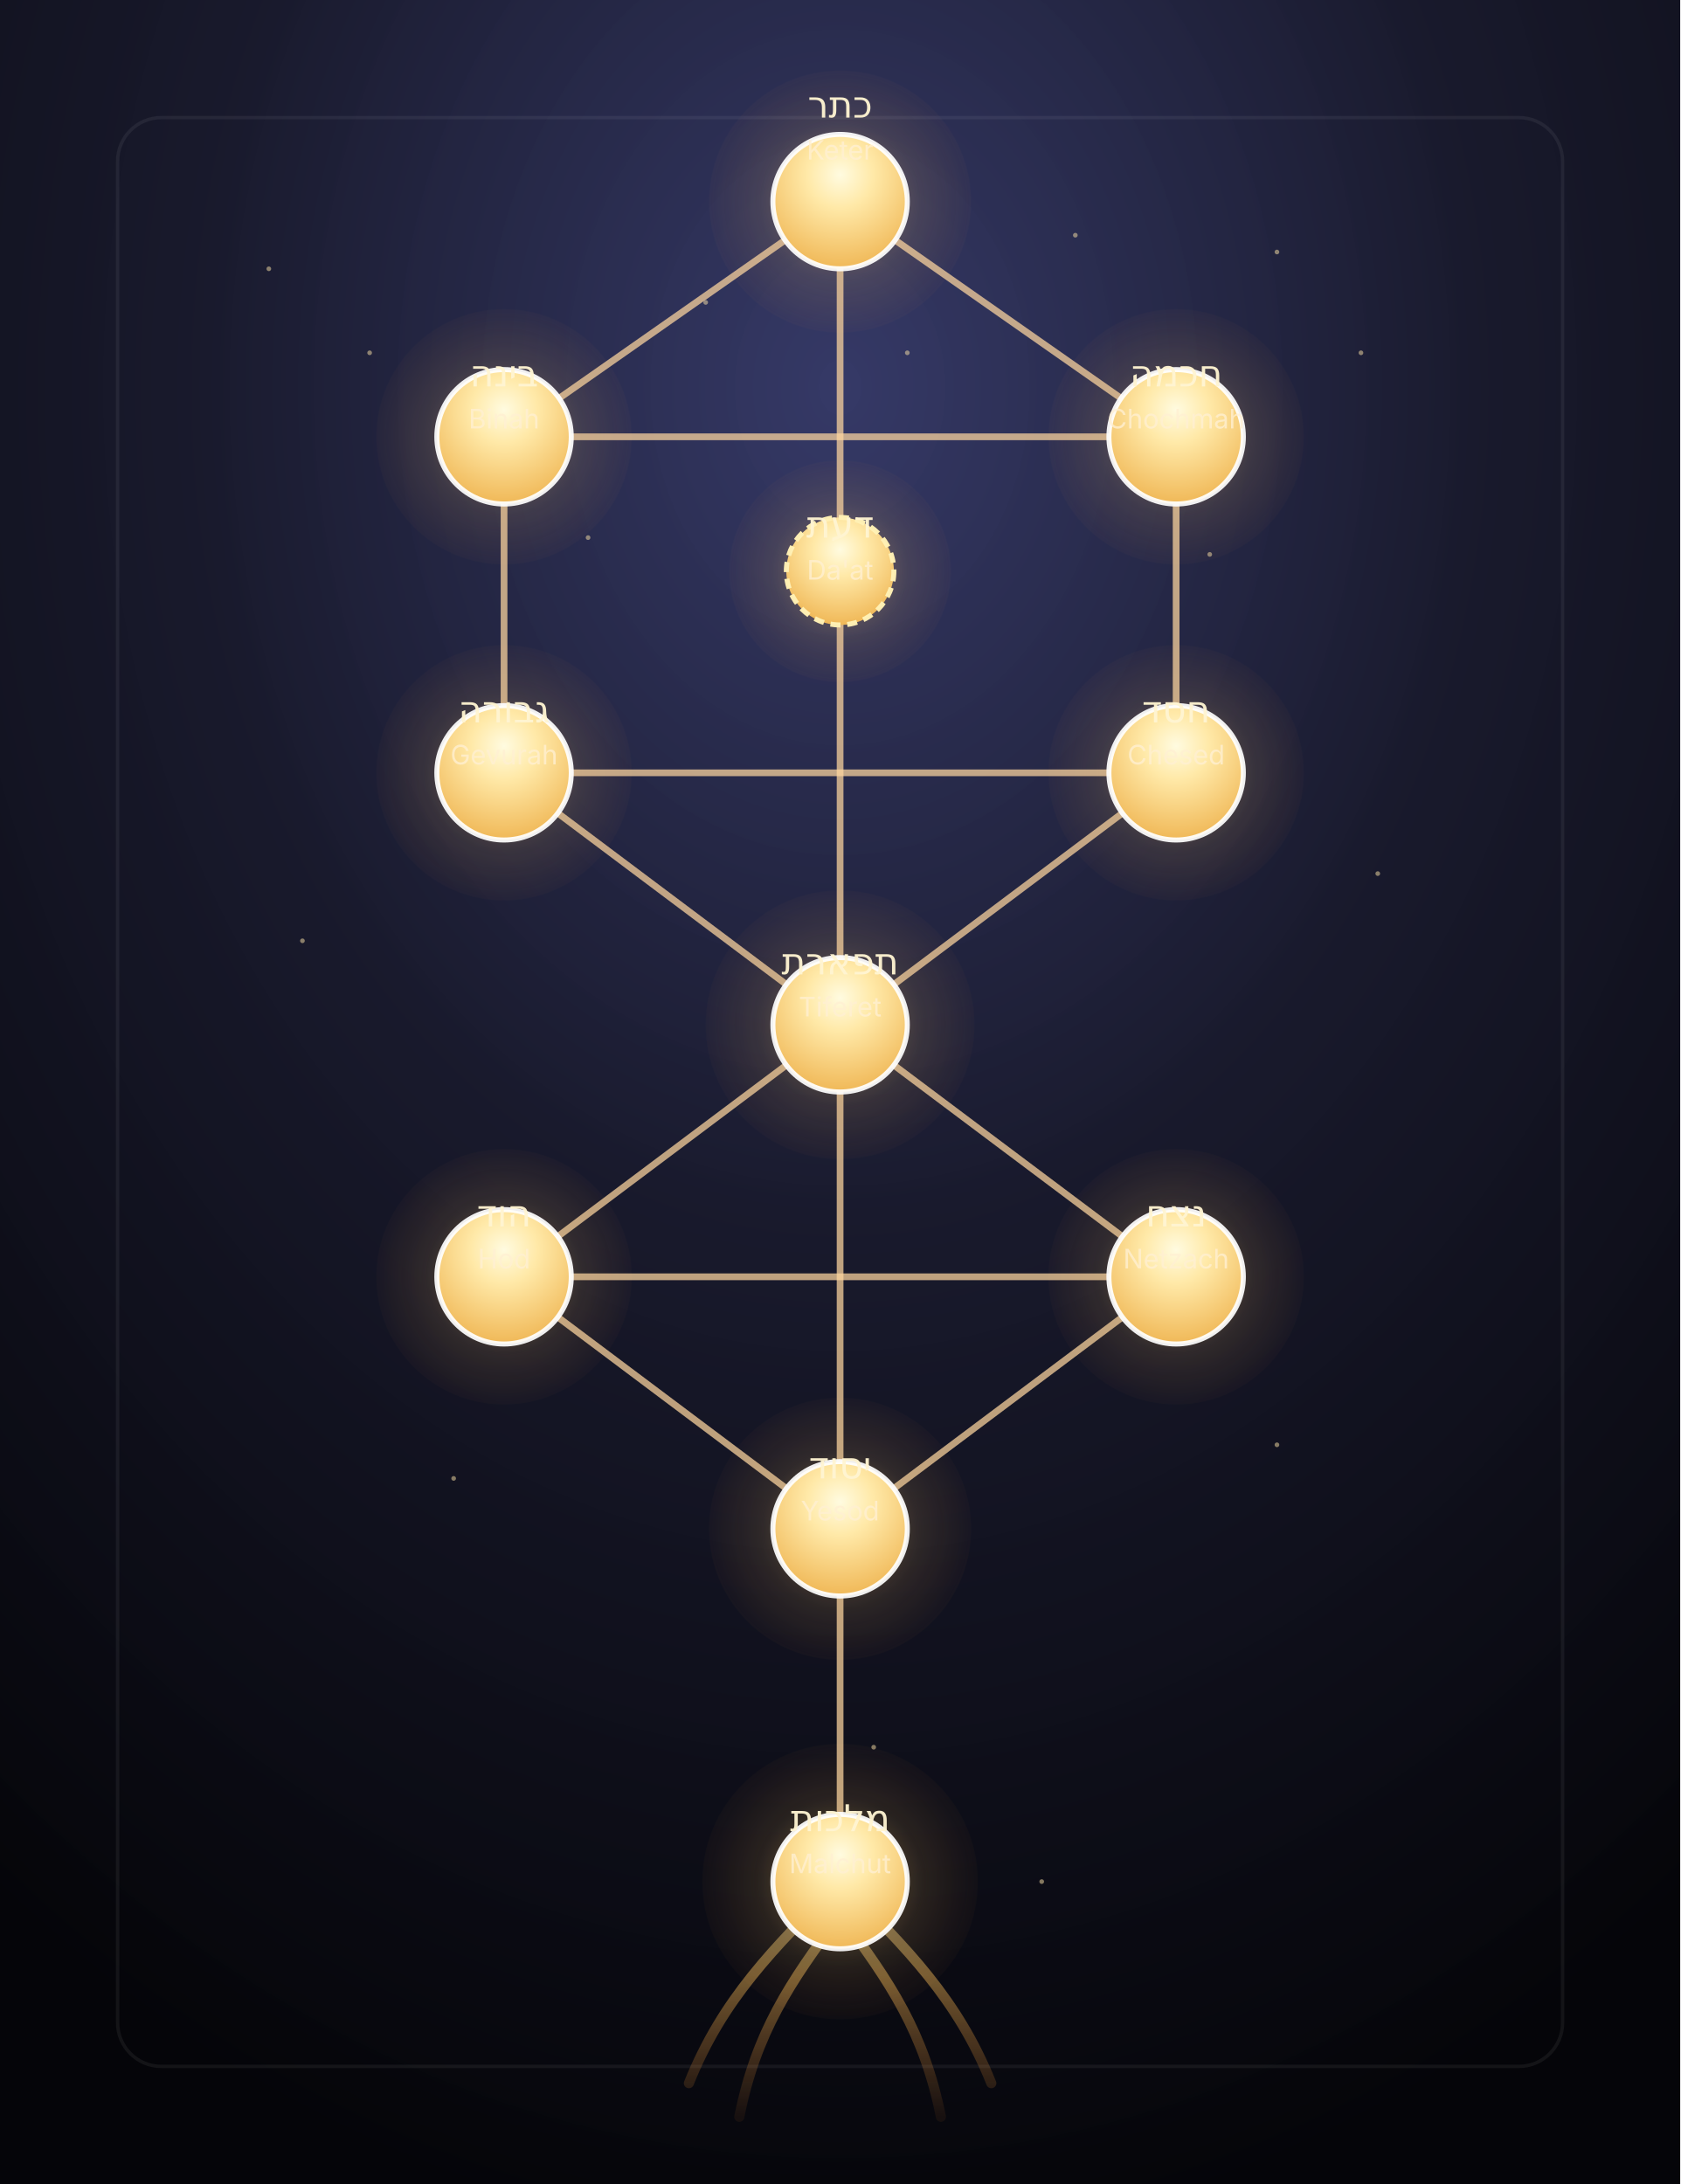
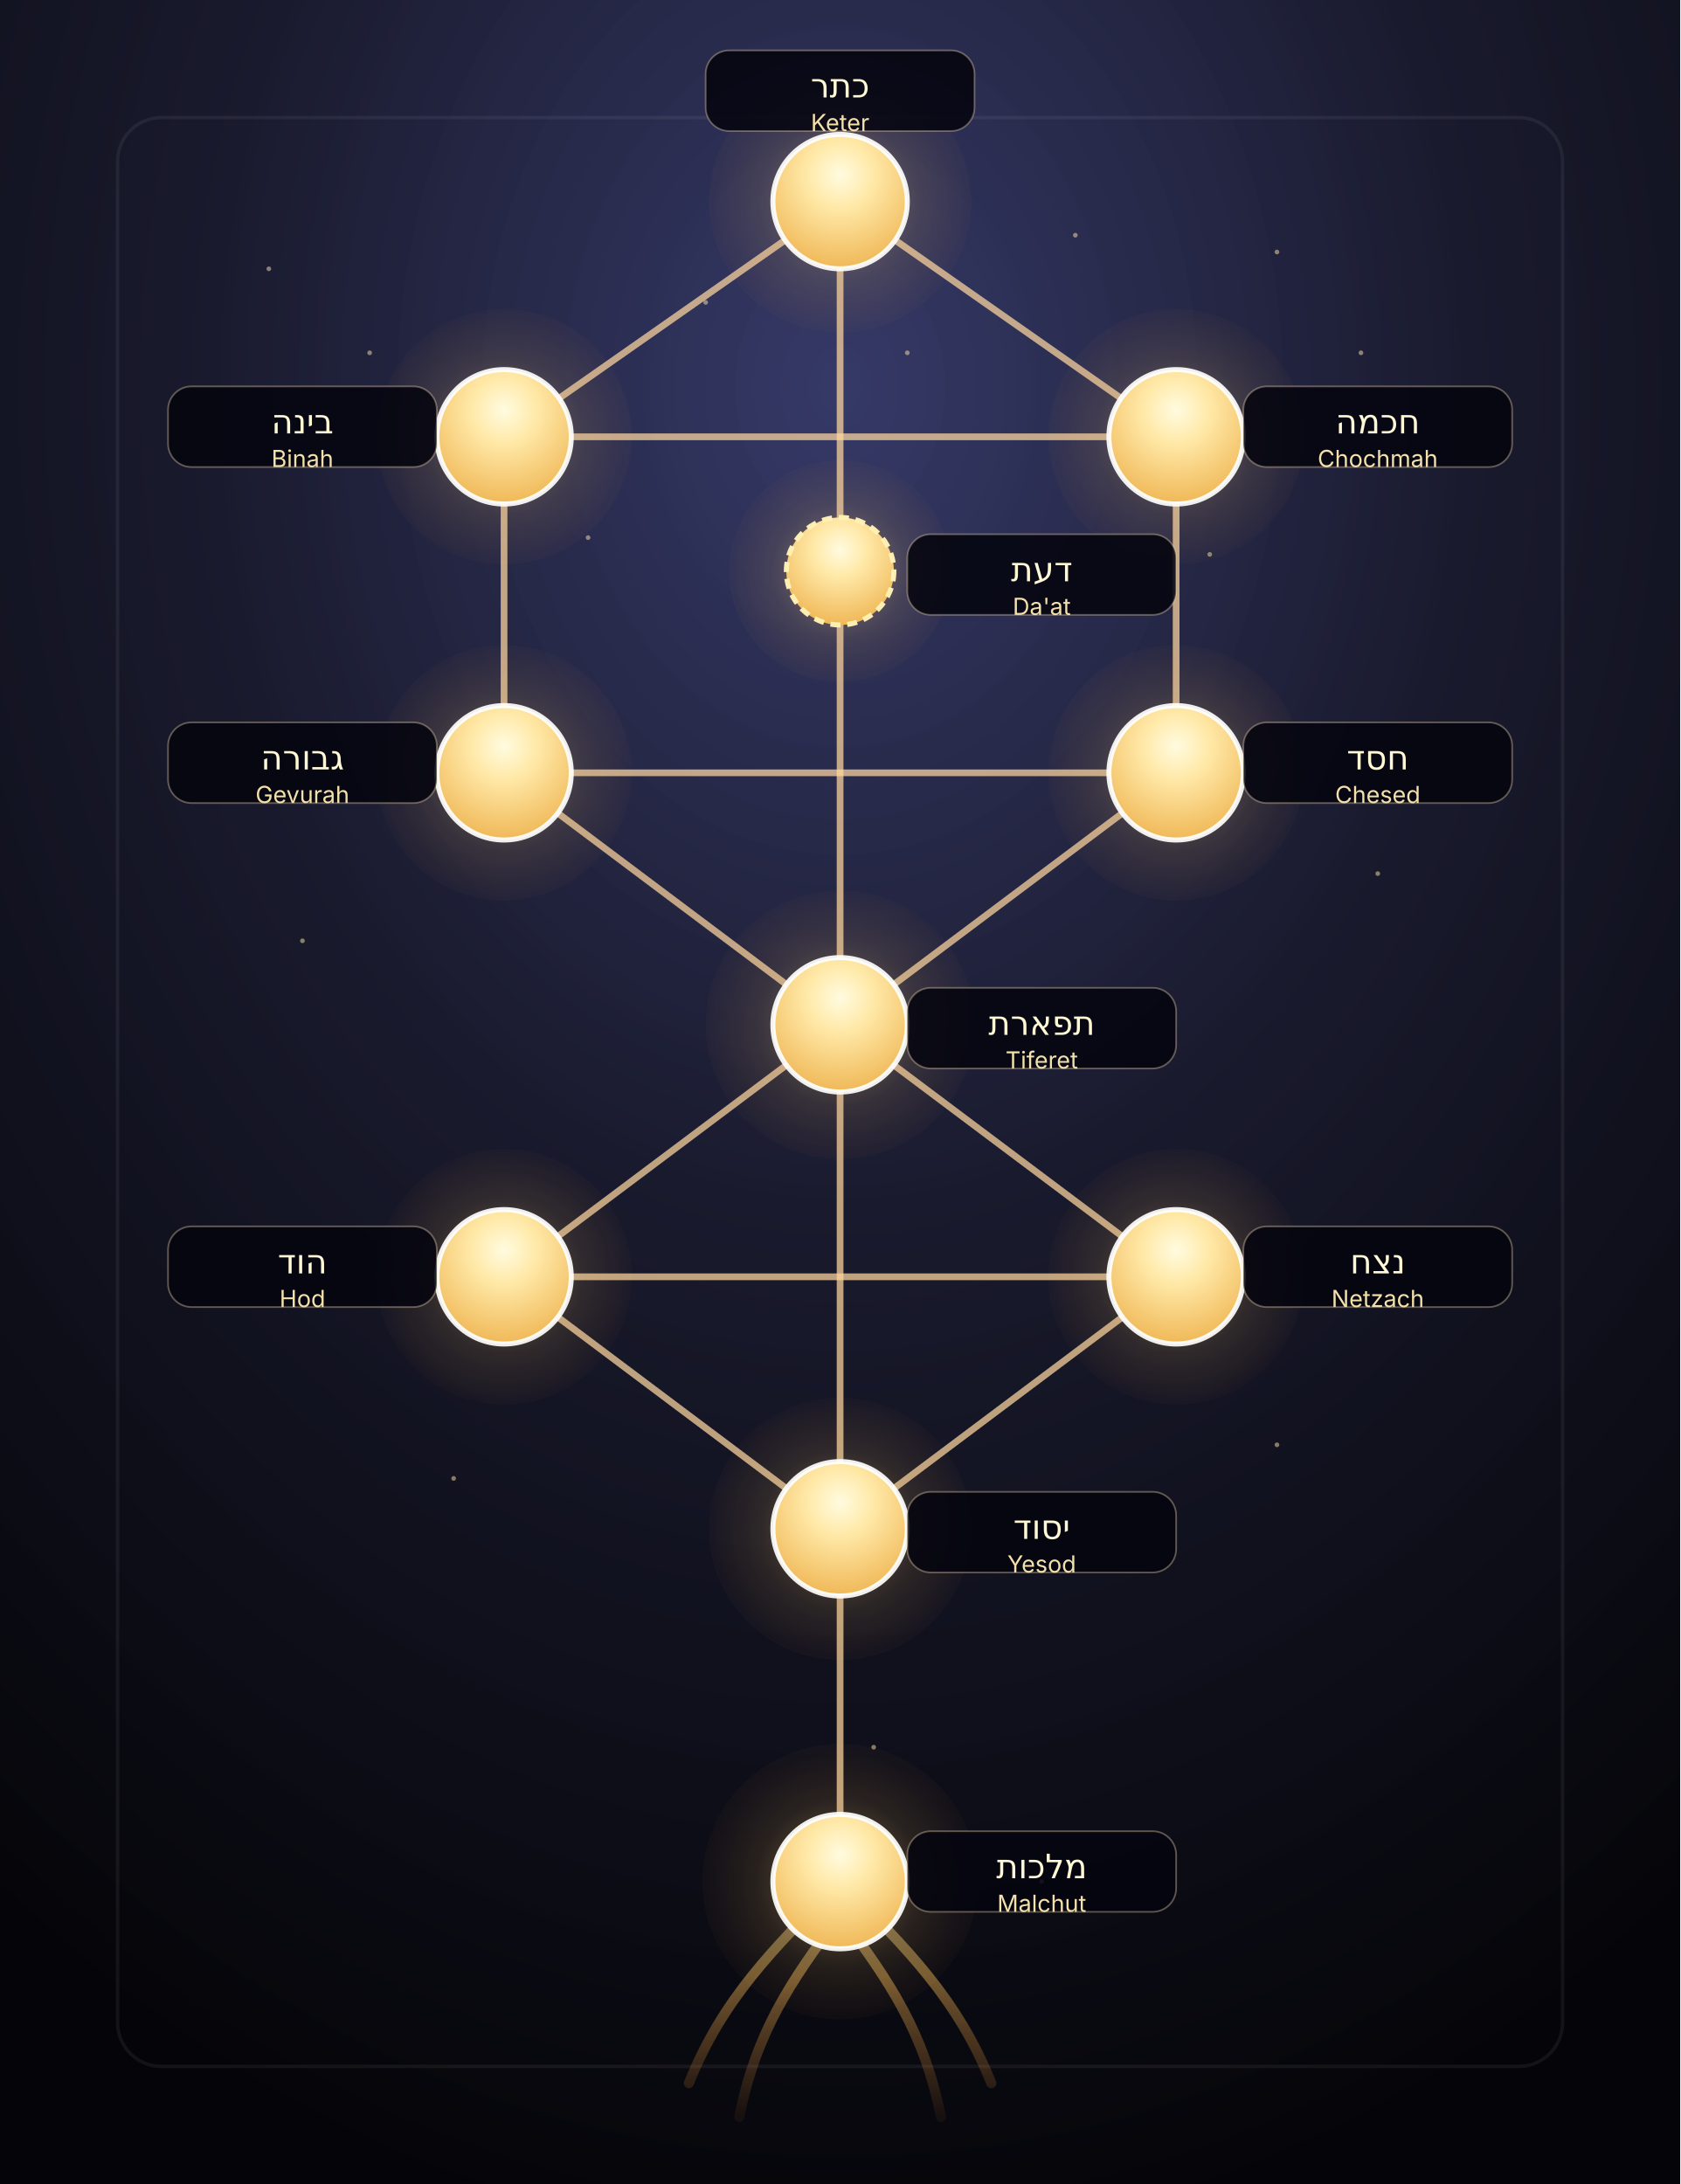
- <svg xmlns="http://www.w3.org/2000/svg" id="etz-chaim-diagram" viewBox="0 0 1000 1300" role="img" aria-labelledby="etz-chaim-title etz-chaim-desc">
+ <svg xmlns="http://www.w3.org/2000/svg" xmlns:xlink="http://www.w3.org/1999/xlink" id="etz-chaim-diagram" viewBox="0 0 1000 1300" role="img" aria-labelledby="etz-chaim-title etz-chaim-desc">
  <defs>
    <radialGradient id="bgGradient" cx="50%" cy="18%" r="85%">
      <stop offset="0%" stop-color="#2b2f5f" stop-opacity="0.95" />
      <stop offset="45%" stop-color="#141528" stop-opacity="0.98" />
      <stop offset="100%" stop-color="#050509" stop-opacity="1" />
    </radialGradient>
    <radialGradient id="nodeGradient" cx="50%" cy="30%" r="70%">
      <stop offset="0%" stop-color="#fffbe0" />
      <stop offset="35%" stop-color="#ffe9a8" />
      <stop offset="100%" stop-color="#f0b857" />
    </radialGradient>
    <radialGradient id="haloGradient" cx="50%" cy="50%" r="55%">
      <stop offset="0%" stop-color="#ffd39a" stop-opacity="0.85" />
      <stop offset="55%" stop-color="#f0b857" stop-opacity="0.22" />
      <stop offset="100%" stop-color="#f08a2d" stop-opacity="0" />
    </radialGradient>
    <linearGradient id="trunkGradient" x1="50%" y1="0%" x2="50%" y2="100%">
      <stop offset="0%" stop-color="#fce9a4" stop-opacity="0.7" />
      <stop offset="40%" stop-color="#f0b857" stop-opacity="0.85" />
      <stop offset="100%" stop-color="#f08a2d" stop-opacity="0.12" />
    </linearGradient>
-     <circle id="spark" r="1.4" fill="rgba(255,230,170,0.55)" />
+     <circle id="spark" r="1.4" />
  </defs>
  <style>
-     .bg { fill: url(#bgGradient); }
-     .frame { fill:none; stroke: rgba(255,255,255,0.06); stroke-width:2; }
- 
+     .bg {
+       fill: url(#bgGradient);
+     }
+     .frame {
+       fill: none;
+       stroke: rgba(255,255,255,0.06);
+       stroke-width: 2;
+     }
+     #spark {
+       fill: rgba(255,230,170,0.55);
+     }
    .path {
-       fill:none;
-       stroke: rgba(255, 215, 160, 0.72);
+       fill: none;
+       stroke: rgba(255,215,160,0.72);
      stroke-width: 4;
      stroke-linecap: round;
    }
- 
-     .node { fill: url(#nodeGradient); stroke: rgba(255,255,255,0.92); stroke-width:3; }
-     .node.daat { stroke-dasharray: 6 4; stroke: rgba(255, 240, 180, 0.98); }
- 
-     .halo { fill: url(#haloGradient); opacity: 0.55; }
- 
-     .trunk { fill:none; stroke: url(#trunkGradient); stroke-width: 18; opacity:0.65; stroke-linecap:round; }
-     .roots { fill:none; stroke: url(#trunkGradient); stroke-width: 6; opacity:0.55; stroke-linecap:round; }
- 
-     .h-he { font-family: system-ui, -apple-system, BlinkMacSystemFont, Segoe UI, sans-serif; font-size: 22px; fill: rgba(255,245,210,0.95); }
-     .h-en { font-family: system-ui, -apple-system, BlinkMacSystemFont, Segoe UI, sans-serif; font-size: 16px; fill: rgba(255,240,210,0.78); }
+     .node {
+       fill: url(#nodeGradient);
+       stroke: rgba(255,255,255,0.92);
+       stroke-width: 3;
+     }
+     .node.daat {
+       stroke-dasharray: 6 4;
+       stroke: rgba(255,240,180,0.98);
+     }
+     .halo {
+       fill: url(#haloGradient);
+       opacity: 0.55;
+     }
+     .trunk {
+       fill: none;
+       stroke: url(#trunkGradient);
+       stroke-width: 18;
+       opacity: 0.65;
+       stroke-linecap: round;
+     }
+     .roots {
+       fill: none;
+       stroke: url(#trunkGradient);
+       stroke-width: 6;
+       opacity: 0.55;
+       stroke-linecap: round;
+     }
+     .label-pill {
+       fill: rgba(5,5,15,0.88);
+       stroke: rgba(255,230,190,0.35);
+       stroke-width: 1;
+       rx: 14;
+       ry: 14;
+     }
+     .t-he {
+       font-family: system-ui, -apple-system, BlinkMacSystemFont, "Segoe UI", sans-serif;
+       font-size: 20px;
+       fill: #fff8d5;
+     }
+     .t-en {
+       font-family: system-ui, -apple-system, BlinkMacSystemFont, "Segoe UI", sans-serif;
+       font-size: 14px;
+       fill: #f3e0aa;
+     }
  </style>
  <rect x="0" y="0" width="1000" height="1300" class="bg" />
  <rect x="70" y="70" width="860" height="1160" rx="26" class="frame" />
  <g opacity="0.9">
-     <use href="#spark" x="160" y="160" />
-     <use href="#spark" x="220" y="210" />
-     <use href="#spark" x="810" y="210" />
-     <use href="#spark" x="760" y="150" />
-     <use href="#spark" x="640" y="140" />
-     <use href="#spark" x="540" y="210" />
-     <use href="#spark" x="420" y="180" />
-     <use href="#spark" x="350" y="320" />
-     <use href="#spark" x="720" y="330" />
-     <use href="#spark" x="820" y="520" />
-     <use href="#spark" x="180" y="560" />
-     <use href="#spark" x="270" y="880" />
-     <use href="#spark" x="760" y="860" />
-     <use href="#spark" x="520" y="1040" />
-     <use href="#spark" x="620" y="1120" />
-   </g>
-   <g>
-     <path class="trunk" d="M500 610 C 500 720 500 820 500 910 C 500 980 500 1040 500 1120 C 500 1180 500 1220 500 1260" />
+     <use xlink:href="#spark" x="160" y="160" />
+     <use xlink:href="#spark" x="220" y="210" />
+     <use xlink:href="#spark" x="810" y="210" />
+     <use xlink:href="#spark" x="760" y="150" />
+     <use xlink:href="#spark" x="640" y="140" />
+     <use xlink:href="#spark" x="540" y="210" />
+     <use xlink:href="#spark" x="420" y="180" />
+     <use xlink:href="#spark" x="350" y="320" />
+     <use xlink:href="#spark" x="720" y="330" />
+     <use xlink:href="#spark" x="820" y="520" />
+     <use xlink:href="#spark" x="180" y="560" />
+     <use xlink:href="#spark" x="270" y="880" />
+     <use xlink:href="#spark" x="760" y="860" />
+     <use xlink:href="#spark" x="520" y="1040" />
+     <use xlink:href="#spark" x="620" y="1120" />
+   </g>
+   <g>
+     <path class="trunk" d="M500 610          C 500 720 500 820 500 910          C 500 980 500 1040 500 1120          C 500 1180 500 1220 500 1260" />
    <path class="roots" d="M500 1120 C 460 1160 430 1190 410 1240          M500 1120 C 540 1160 570 1190 590 1240          M500 1140 C 470 1180 450 1210 440 1260          M500 1140 C 530 1180 550 1210 560 1260" />
  </g>
  <g>
    <circle class="halo" cx="500" cy="120" r="78" />
    <circle class="halo" cx="700" cy="260" r="76" />
    <circle class="halo" cx="300" cy="260" r="76" />
    <circle class="halo" cx="500" cy="340" r="66" />
    <circle class="halo" cx="700" cy="460" r="76" />
    <circle class="halo" cx="300" cy="460" r="76" />
    <circle class="halo" cx="500" cy="610" r="80" />
    <circle class="halo" cx="700" cy="760" r="76" />
    <circle class="halo" cx="300" cy="760" r="76" />
    <circle class="halo" cx="500" cy="910" r="78" />
    <circle class="halo" cx="500" cy="1120" r="82" />
  </g>
  <g id="paths">
    <line class="path" x1="500" y1="120" x2="700" y2="260" />
    <line class="path" x1="500" y1="120" x2="300" y2="260" />
    <line class="path" x1="700" y1="260" x2="300" y2="260" />
    <line class="path" x1="700" y1="260" x2="700" y2="460" />
    <line class="path" x1="300" y1="260" x2="300" y2="460" />
    <line class="path" x1="700" y1="460" x2="300" y2="460" />
    <line class="path" x1="500" y1="120" x2="500" y2="340" />
    <line class="path" x1="500" y1="340" x2="500" y2="610" />
    <line class="path" x1="500" y1="610" x2="500" y2="910" />
    <line class="path" x1="500" y1="910" x2="500" y2="1120" />
    <line class="path" x1="700" y1="460" x2="500" y2="610" />
    <line class="path" x1="300" y1="460" x2="500" y2="610" />
    <line class="path" x1="500" y1="610" x2="700" y2="760" />
    <line class="path" x1="500" y1="610" x2="300" y2="760" />
    <line class="path" x1="700" y1="760" x2="500" y2="910" />
    <line class="path" x1="300" y1="760" x2="500" y2="910" />
    <line class="path" x1="700" y1="760" x2="300" y2="760" />
  </g>
  <g id="nodes">
    <circle id="keter" class="node" cx="500" cy="120" r="40" />
    <circle id="chochmah" class="node" cx="700" cy="260" r="40" />
    <circle id="binah" class="node" cx="300" cy="260" r="40" />
    <circle id="daat" class="node daat" cx="500" cy="340" r="32" />
    <circle id="chesed" class="node" cx="700" cy="460" r="40" />
    <circle id="gevurah" class="node" cx="300" cy="460" r="40" />
    <circle id="tiferet" class="node" cx="500" cy="610" r="40" />
    <circle id="netzach" class="node" cx="700" cy="760" r="40" />
    <circle id="hod" class="node" cx="300" cy="760" r="40" />
    <circle id="yesod" class="node" cx="500" cy="910" r="40" />
    <circle id="malchut" class="node" cx="500" cy="1120" r="40" />
  </g>
-   <g id="labels">
-     <g>
-       <text x="500" y="70" class="h-he" text-anchor="middle">כתר</text>
-       <text x="500" y="95" class="h-en" text-anchor="middle">Keter</text>
-     </g>
-     <g>
-       <text x="700" y="230" class="h-he" text-anchor="middle">חכמה</text>
-       <text x="700" y="255" class="h-en" text-anchor="middle">Chochmah</text>
-     </g>
-     <g>
-       <text x="300" y="230" class="h-he" text-anchor="middle">בינה</text>
-       <text x="300" y="255" class="h-en" text-anchor="middle">Binah</text>
-     </g>
-     <g>
-       <text x="500" y="320" class="h-he" text-anchor="middle">דעת</text>
-       <text x="500" y="345" class="h-en" text-anchor="middle">Da'at</text>
-     </g>
-     <g>
-       <text x="700" y="430" class="h-he" text-anchor="middle">חסד</text>
-       <text x="700" y="455" class="h-en" text-anchor="middle">Chesed</text>
-     </g>
-     <g>
-       <text x="300" y="430" class="h-he" text-anchor="middle">גבורה</text>
-       <text x="300" y="455" class="h-en" text-anchor="middle">Gevurah</text>
-     </g>
-     <g>
-       <text x="500" y="580" class="h-he" text-anchor="middle">תפארת</text>
-       <text x="500" y="605" class="h-en" text-anchor="middle">Tiferet</text>
-     </g>
-     <g>
-       <text x="700" y="730" class="h-he" text-anchor="middle">נצח</text>
-       <text x="700" y="755" class="h-en" text-anchor="middle">Netzach</text>
-     </g>
-     <g>
-       <text x="300" y="730" class="h-he" text-anchor="middle">הוד</text>
-       <text x="300" y="755" class="h-en" text-anchor="middle">Hod</text>
-     </g>
-     <g>
-       <text x="500" y="880" class="h-he" text-anchor="middle">יסוד</text>
-       <text x="500" y="905" class="h-en" text-anchor="middle">Yesod</text>
-     </g>
-     <g>
-       <text x="500" y="1090" class="h-he" text-anchor="middle">מלכות</text>
-       <text x="500" y="1115" class="h-en" text-anchor="middle">Malchut</text>
-     </g>
+   <g>
+     <rect x="420" y="30" width="160" height="48" class="label-pill" />
+     <text x="500" y="58" class="t-he" text-anchor="middle">כתר</text>
+     <text x="500" y="78" class="t-en" text-anchor="middle">Keter</text>
+   </g>
+   <g>
+     <rect x="740" y="230" width="160" height="48" class="label-pill" />
+     <text x="820" y="258" class="t-he" text-anchor="middle">חכמה</text>
+     <text x="820" y="278" class="t-en" text-anchor="middle">Chochmah</text>
+   </g>
+   <g>
+     <rect x="100" y="230" width="160" height="48" class="label-pill" />
+     <text x="180" y="258" class="t-he" text-anchor="middle">בינה</text>
+     <text x="180" y="278" class="t-en" text-anchor="middle">Binah</text>
+   </g>
+   <g>
+     <rect x="540" y="318" width="160" height="48" class="label-pill" />
+     <text x="620" y="346" class="t-he" text-anchor="middle">דעת</text>
+     <text x="620" y="366" class="t-en" text-anchor="middle">Da'at</text>
+   </g>
+   <g>
+     <rect x="740" y="430" width="160" height="48" class="label-pill" />
+     <text x="820" y="458" class="t-he" text-anchor="middle">חסד</text>
+     <text x="820" y="478" class="t-en" text-anchor="middle">Chesed</text>
+   </g>
+   <g>
+     <rect x="100" y="430" width="160" height="48" class="label-pill" />
+     <text x="180" y="458" class="t-he" text-anchor="middle">גבורה</text>
+     <text x="180" y="478" class="t-en" text-anchor="middle">Gevurah</text>
+   </g>
+   <g>
+     <rect x="540" y="588" width="160" height="48" class="label-pill" />
+     <text x="620" y="616" class="t-he" text-anchor="middle">תפארת</text>
+     <text x="620" y="636" class="t-en" text-anchor="middle">Tiferet</text>
+   </g>
+   <g>
+     <rect x="740" y="730" width="160" height="48" class="label-pill" />
+     <text x="820" y="758" class="t-he" text-anchor="middle">נצח</text>
+     <text x="820" y="778" class="t-en" text-anchor="middle">Netzach</text>
+   </g>
+   <g>
+     <rect x="100" y="730" width="160" height="48" class="label-pill" />
+     <text x="180" y="758" class="t-he" text-anchor="middle">הוד</text>
+     <text x="180" y="778" class="t-en" text-anchor="middle">Hod</text>
+   </g>
+   <g>
+     <rect x="540" y="888" width="160" height="48" class="label-pill" />
+     <text x="620" y="916" class="t-he" text-anchor="middle">יסוד</text>
+     <text x="620" y="936" class="t-en" text-anchor="middle">Yesod</text>
+   </g>
+   <g>
+     <rect x="540" y="1090" width="160" height="48" class="label-pill" />
+     <text x="620" y="1118" class="t-he" text-anchor="middle">מלכות</text>
+     <text x="620" y="1138" class="t-en" text-anchor="middle">Malchut</text>
  </g>
</svg>
